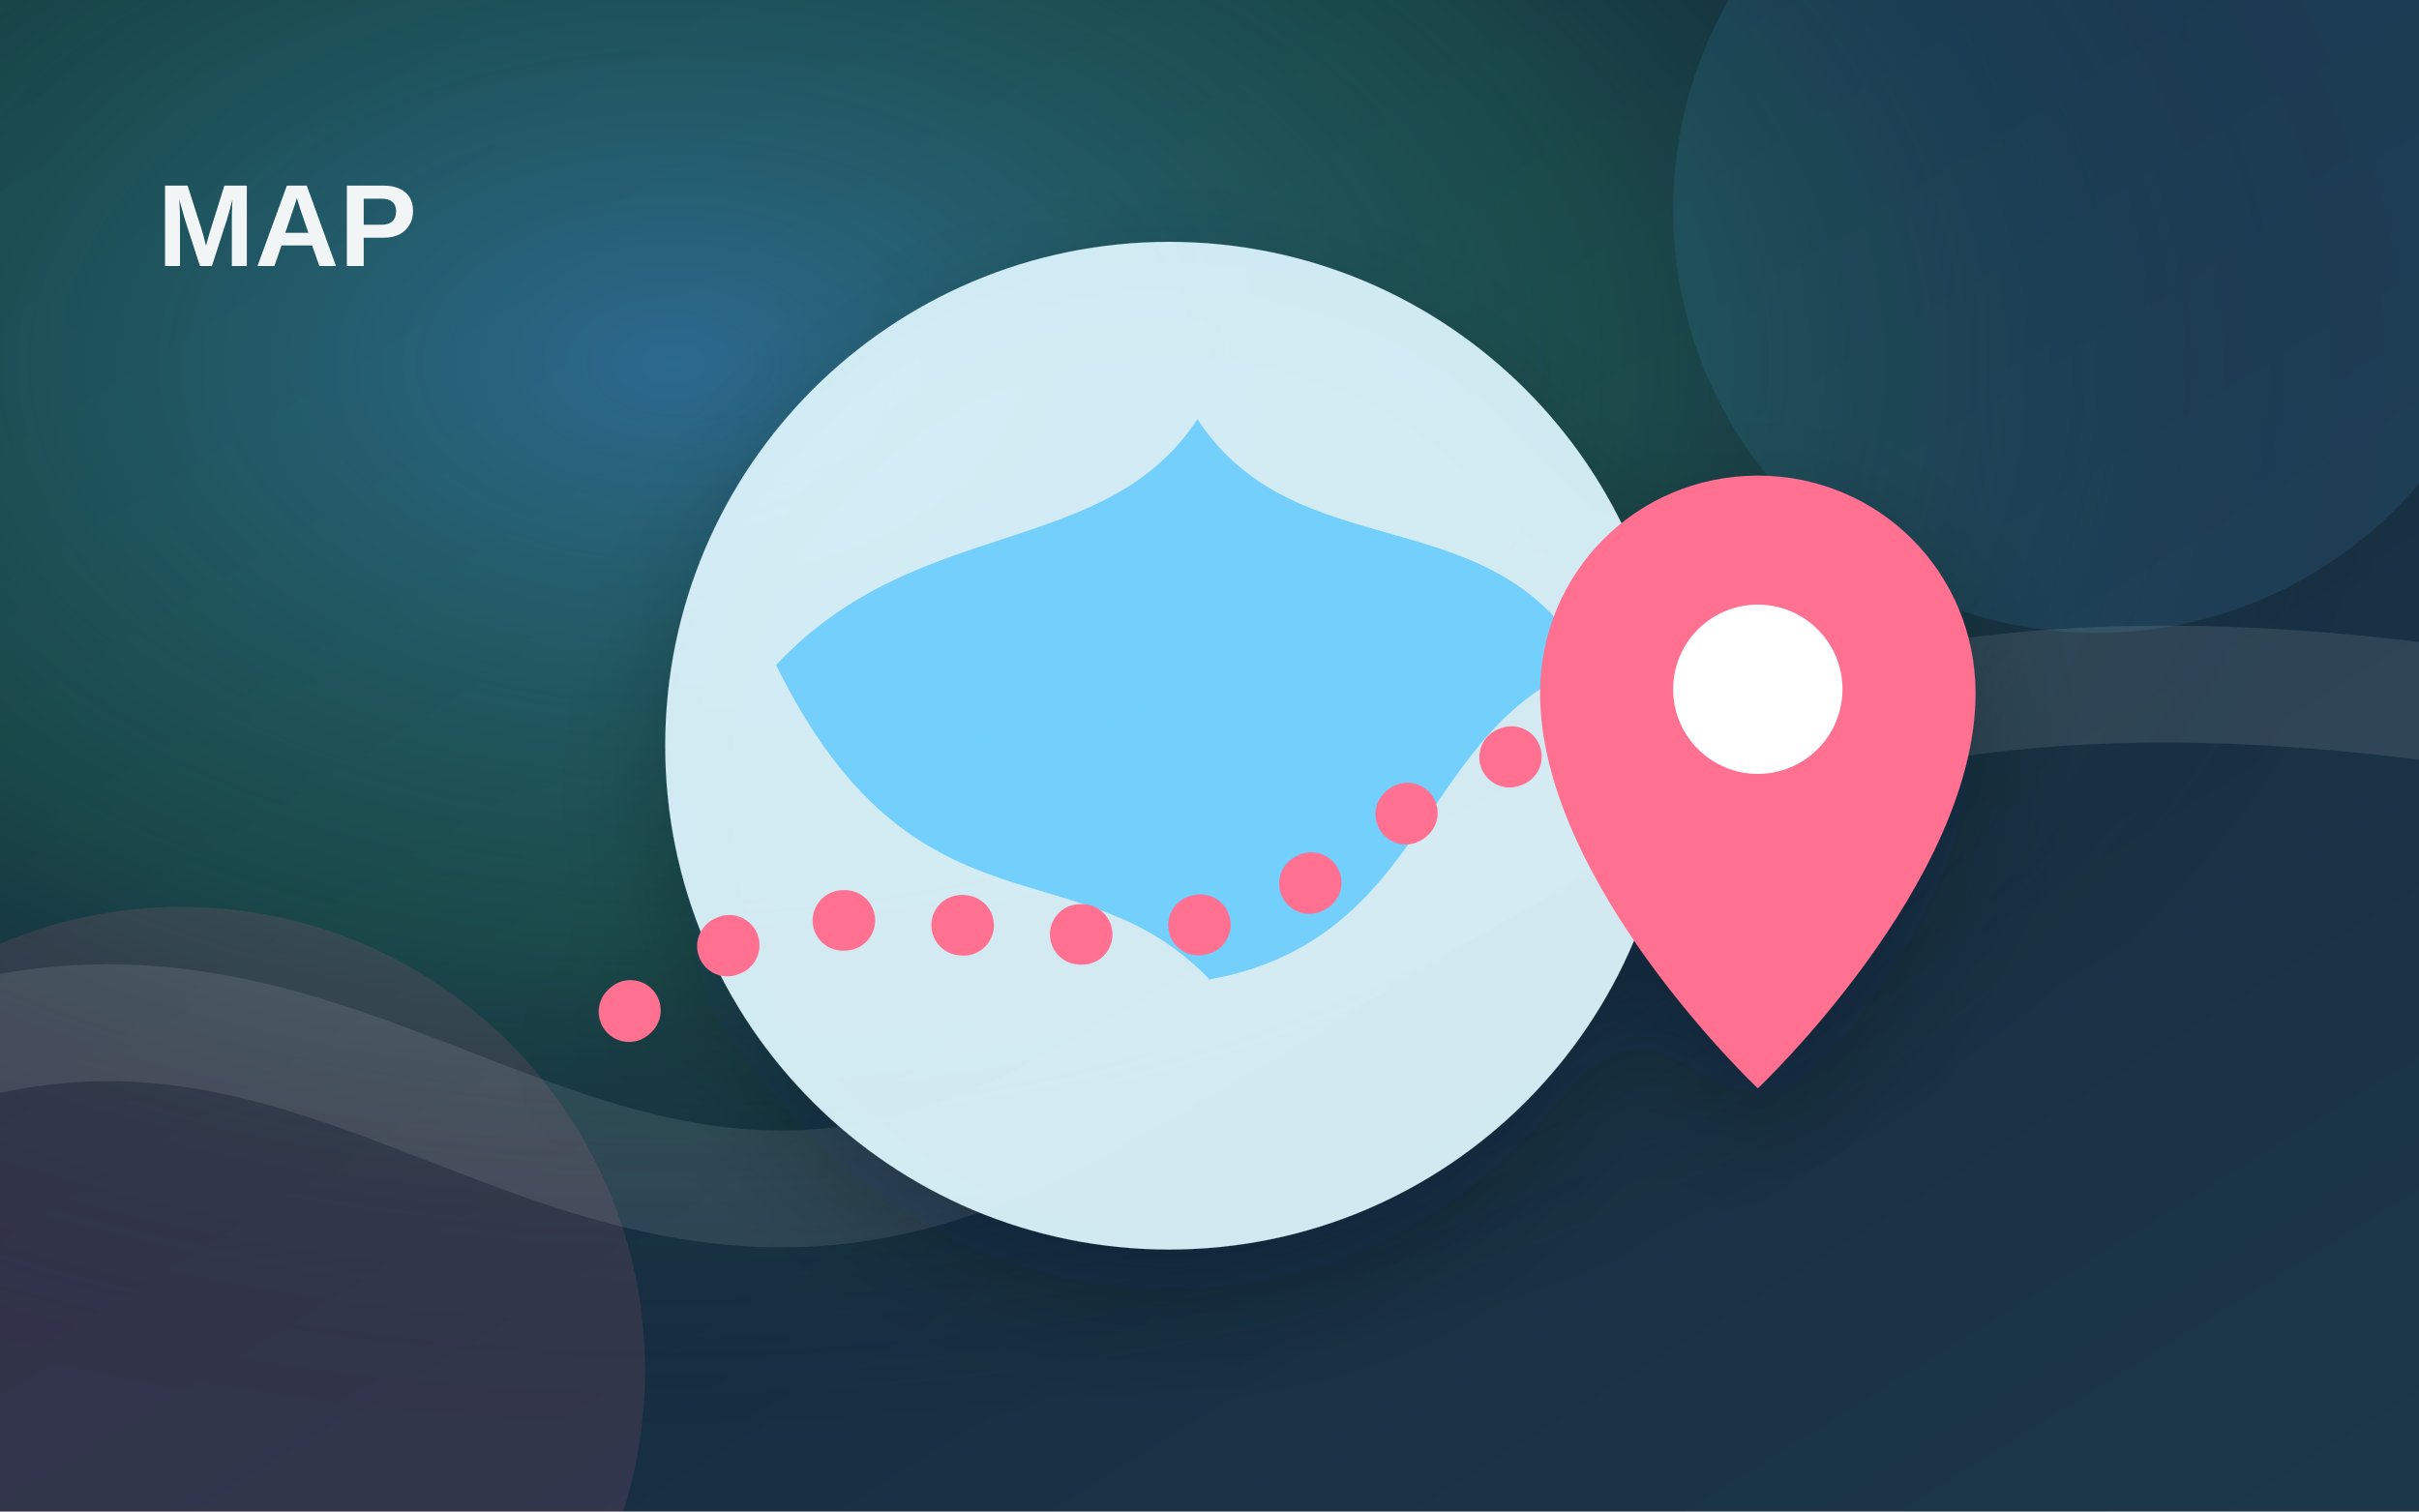
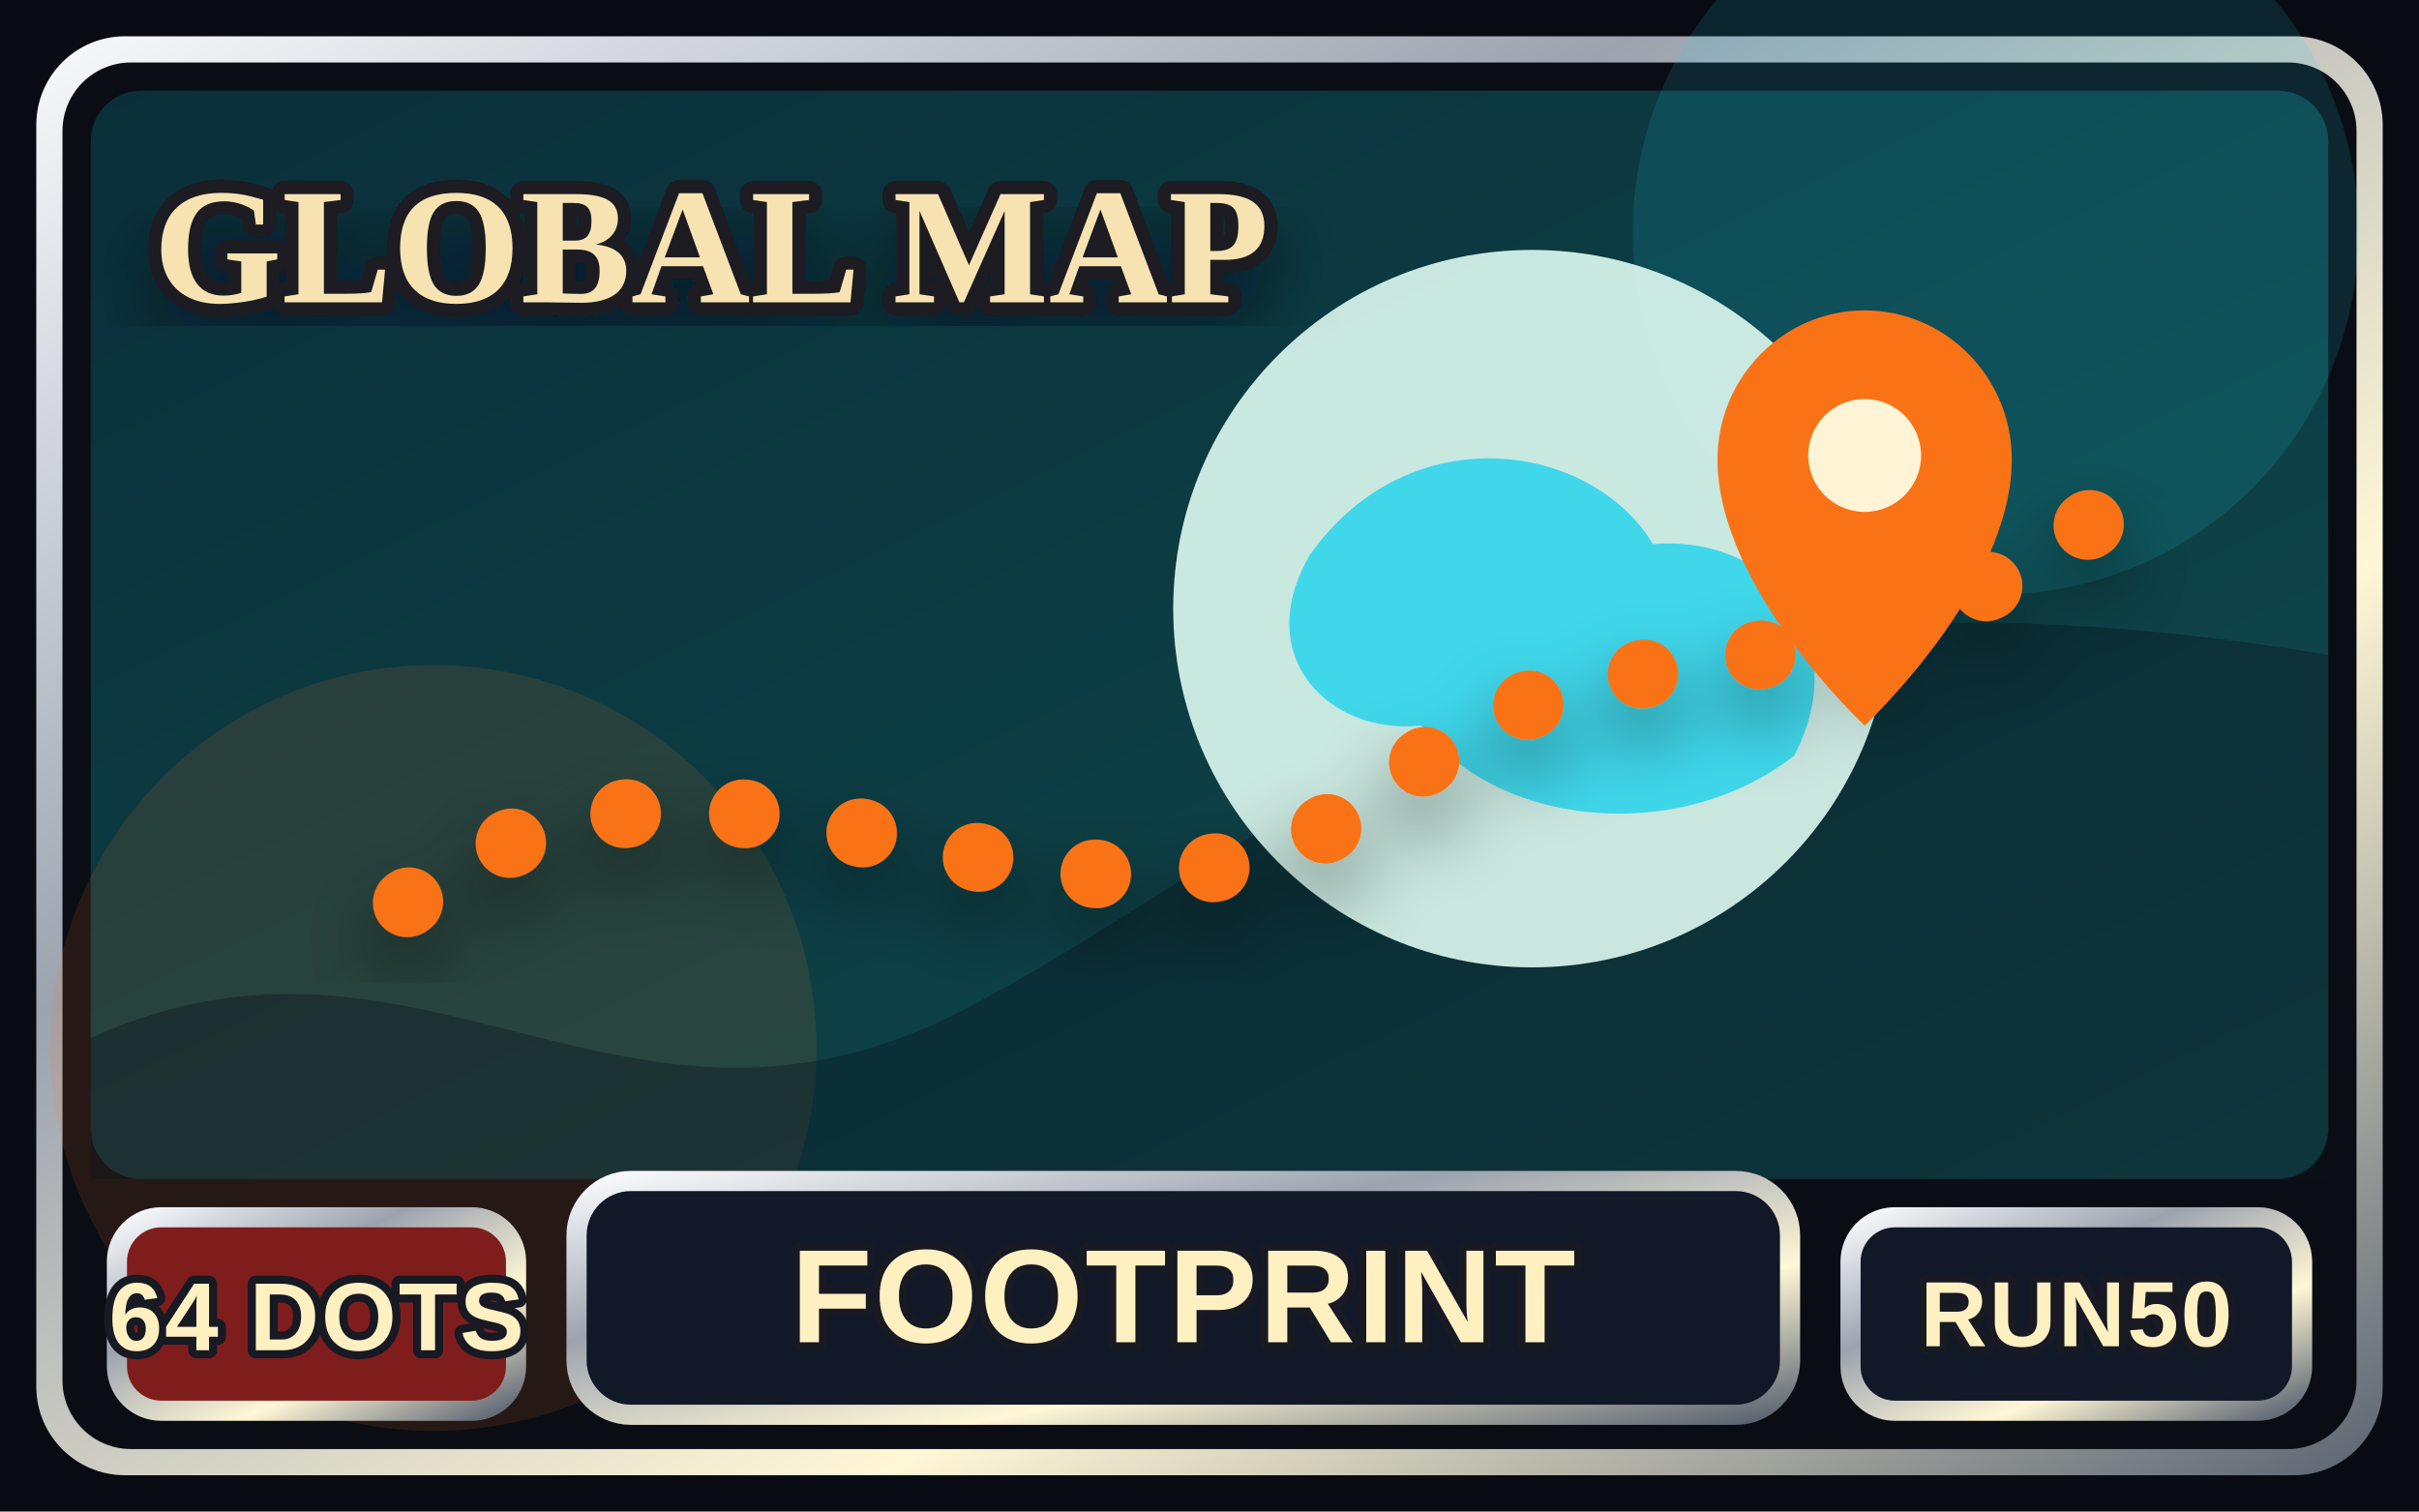
- <svg xmlns="http://www.w3.org/2000/svg" viewBox="0 0 1200 750" role="img" aria-label="Abstract map cover">
+ <svg xmlns="http://www.w3.org/2000/svg" viewBox="0 0 1200 750" role="img" aria-label="GLOBAL MAP minimalist enamel plaque cover">
  <defs>
-     <linearGradient id="bg-map" x1="0" y1="0" x2="1" y2="1">
-       <stop offset="0%" stop-color="#10213a" />
-       <stop offset="100%" stop-color="#1c3848" />
+     <linearGradient id="scene" x1="0" y1="0" x2="1" y2="1">
+       <stop offset="0%" stop-color="#0a2f3a" />
+       <stop offset="100%" stop-color="#0f4a4c" />
    </linearGradient>
-     <radialGradient id="burst-map" cx="28%" cy="24%" r="72%">
-       <stop offset="0%" stop-color="#4fc3ff" stop-opacity="0.42" />
-       <stop offset="54%" stop-color="#37d67a" stop-opacity="0.18" />
-       <stop offset="100%" stop-color="#000000" stop-opacity="0" />
-     </radialGradient>
-     <filter id="soft-map" x="-30%" y="-30%" width="160%" height="160%">
-       <feDropShadow dx="0" dy="24" stdDeviation="28" flood-color="#020617" flood-opacity="0.28" />
+     <linearGradient id="metal" x1="0" y1="0" x2="1" y2="1">
+       <stop offset="0%" stop-color="#f8fafc" />
+       <stop offset="34%" stop-color="#9ca3af" />
+       <stop offset="68%" stop-color="#fff7d6" />
+       <stop offset="100%" stop-color="#5b6472" />
+     </linearGradient>
+     <filter id="shadow" x="-20%" y="-20%" width="140%" height="140%">
+       <feDropShadow dx="0" dy="18" stdDeviation="18" flood-color="#020617" flood-opacity=".46" />
    </filter>
+     <style>
+       .title { font-family: Georgia, 'Times New Roman', serif; font-weight: 900; paint-order: stroke; stroke: #1a1b20; stroke-width: 13px; stroke-linejoin: round; filter: url(#shadow); letter-spacing: 0; }
+       .rail { font-family: Impact, 'Arial Narrow', Arial, sans-serif; font-weight: 900; paint-order: stroke; stroke: #171923; stroke-width: 8px; stroke-linejoin: round; letter-spacing: 1px; }
+       .route { fill: none; stroke-linecap: round; stroke-linejoin: round; filter: url(#shadow); }
+     </style>
  </defs>
-   <rect width="1200" height="750" rx="0" fill="url(#bg-map)" />
-   <rect width="1200" height="750" fill="url(#burst-map)" />
-   <circle cx="1040" cy="104" r="210" fill="#4fc3ff" opacity="0.10" />
-   <circle cx="90" cy="680" r="230" fill="#ff6f91" opacity="0.12" />
-   <path d="M-80 540 C170 420 280 680 520 555 S865 285 1280 360" fill="none" stroke="#ffffff" stroke-opacity="0.10" stroke-width="58" stroke-linecap="round" />
-   <text x="78" y="132" font-family="Arial, Helvetica, sans-serif" font-size="58" font-weight="900" fill="#ffffff" opacity="0.94" letter-spacing="0">MAP</text>
-   <g filter="url(#soft-map)">
-     <circle cx="580" cy="370" r="250" fill="#dff6ff" opacity="0.92" />
-     <path d="M385 330 C455 255 548 278 594 208 C644 284 742 245 788 330 C704 360 710 466 600 486 C535 418 454 470 385 330Z" fill="#4fc3ff" opacity="0.72" />
-     <path d="M312 502 C430 392 548 532 690 410 C765 346 824 384 900 300" fill="none" stroke="#ff6f91" stroke-width="30" stroke-linecap="round" stroke-dasharray="1 58" />
-     <path d="M872 236 C812 236 764 284 764 344 C764 438 872 540 872 540 C872 540 980 438 980 344 C980 284 932 236 872 236Z" fill="#ff6f91" />
-     <circle cx="872" cy="342" r="42" fill="#fff" />
-   </g>
+   <rect width="1200" height="750" fill="#080b12" />
+   <rect x="18" y="18" width="1164" height="714" rx="44" fill="url(#metal)" />
+   <rect x="31" y="31" width="1138" height="688" rx="34" fill="#0a0d14" />
+   <rect x="45" y="45" width="1110" height="540" rx="25" fill="url(#scene)" />
+   <circle cx="990" cy="115" r="180" fill="#22d3ee" opacity=".13" />
+   <circle cx="215" cy="520" r="190" fill="#f97316" opacity=".12" />
+   <path d="M45 515 C210 440 310 590 480 500 C655 408 768 260 1155 325 L1155 585 L45 585Z" fill="#07111c" opacity=".36" />
+   <circle cx="760" cy="302" r="178" fill="#d9f6ee" opacity=".92" />
+   <path d="M650 275 C700 205 790 220 820 270 C880 265 920 318 890 375 C832 420 742 410 705 360 C660 365 620 326 650 275Z" fill="#22d3ee" opacity=".82" />
+   <path d="M202 448 C376 318 530 520 696 386 C805 298 908 362 1050 250" class="route" stroke="#f97316" stroke-width="34" stroke-dasharray="1 58" />
+   <path d="M925 154 C885 154 852 187 852 228 C852 292 925 360 925 360 C925 360 998 292 998 228 C998 187 965 154 925 154Z" fill="#f97316" />
+   <circle cx="925" cy="226" r="28" fill="#fff4d6" />
+   <text class="title" x="76" y="150" font-size="82" fill="#f7e3b2">GLOBAL MAP</text>
+   <rect x="58" y="604" width="198" height="96" rx="22" fill="#7f1d1d" stroke="url(#metal)" stroke-width="10" />
+   <rect x="286" y="586" width="602" height="116" rx="27" fill="#111827" stroke="url(#metal)" stroke-width="10" />
+   <rect x="918" y="604" width="224" height="96" rx="22" fill="#111827" stroke="url(#metal)" stroke-width="10" />
+   <text class="rail" x="157" y="670" font-size="48" text-anchor="middle" fill="#fff0c2">64 DOTS</text>
+   <text class="rail" x="587" y="666" font-size="66" text-anchor="middle" fill="#fff0c2">FOOTPRINT</text>
+   <text class="rail" x="1030" y="668" font-size="46" text-anchor="middle" fill="#fff0c2">RUN50</text>
</svg>
